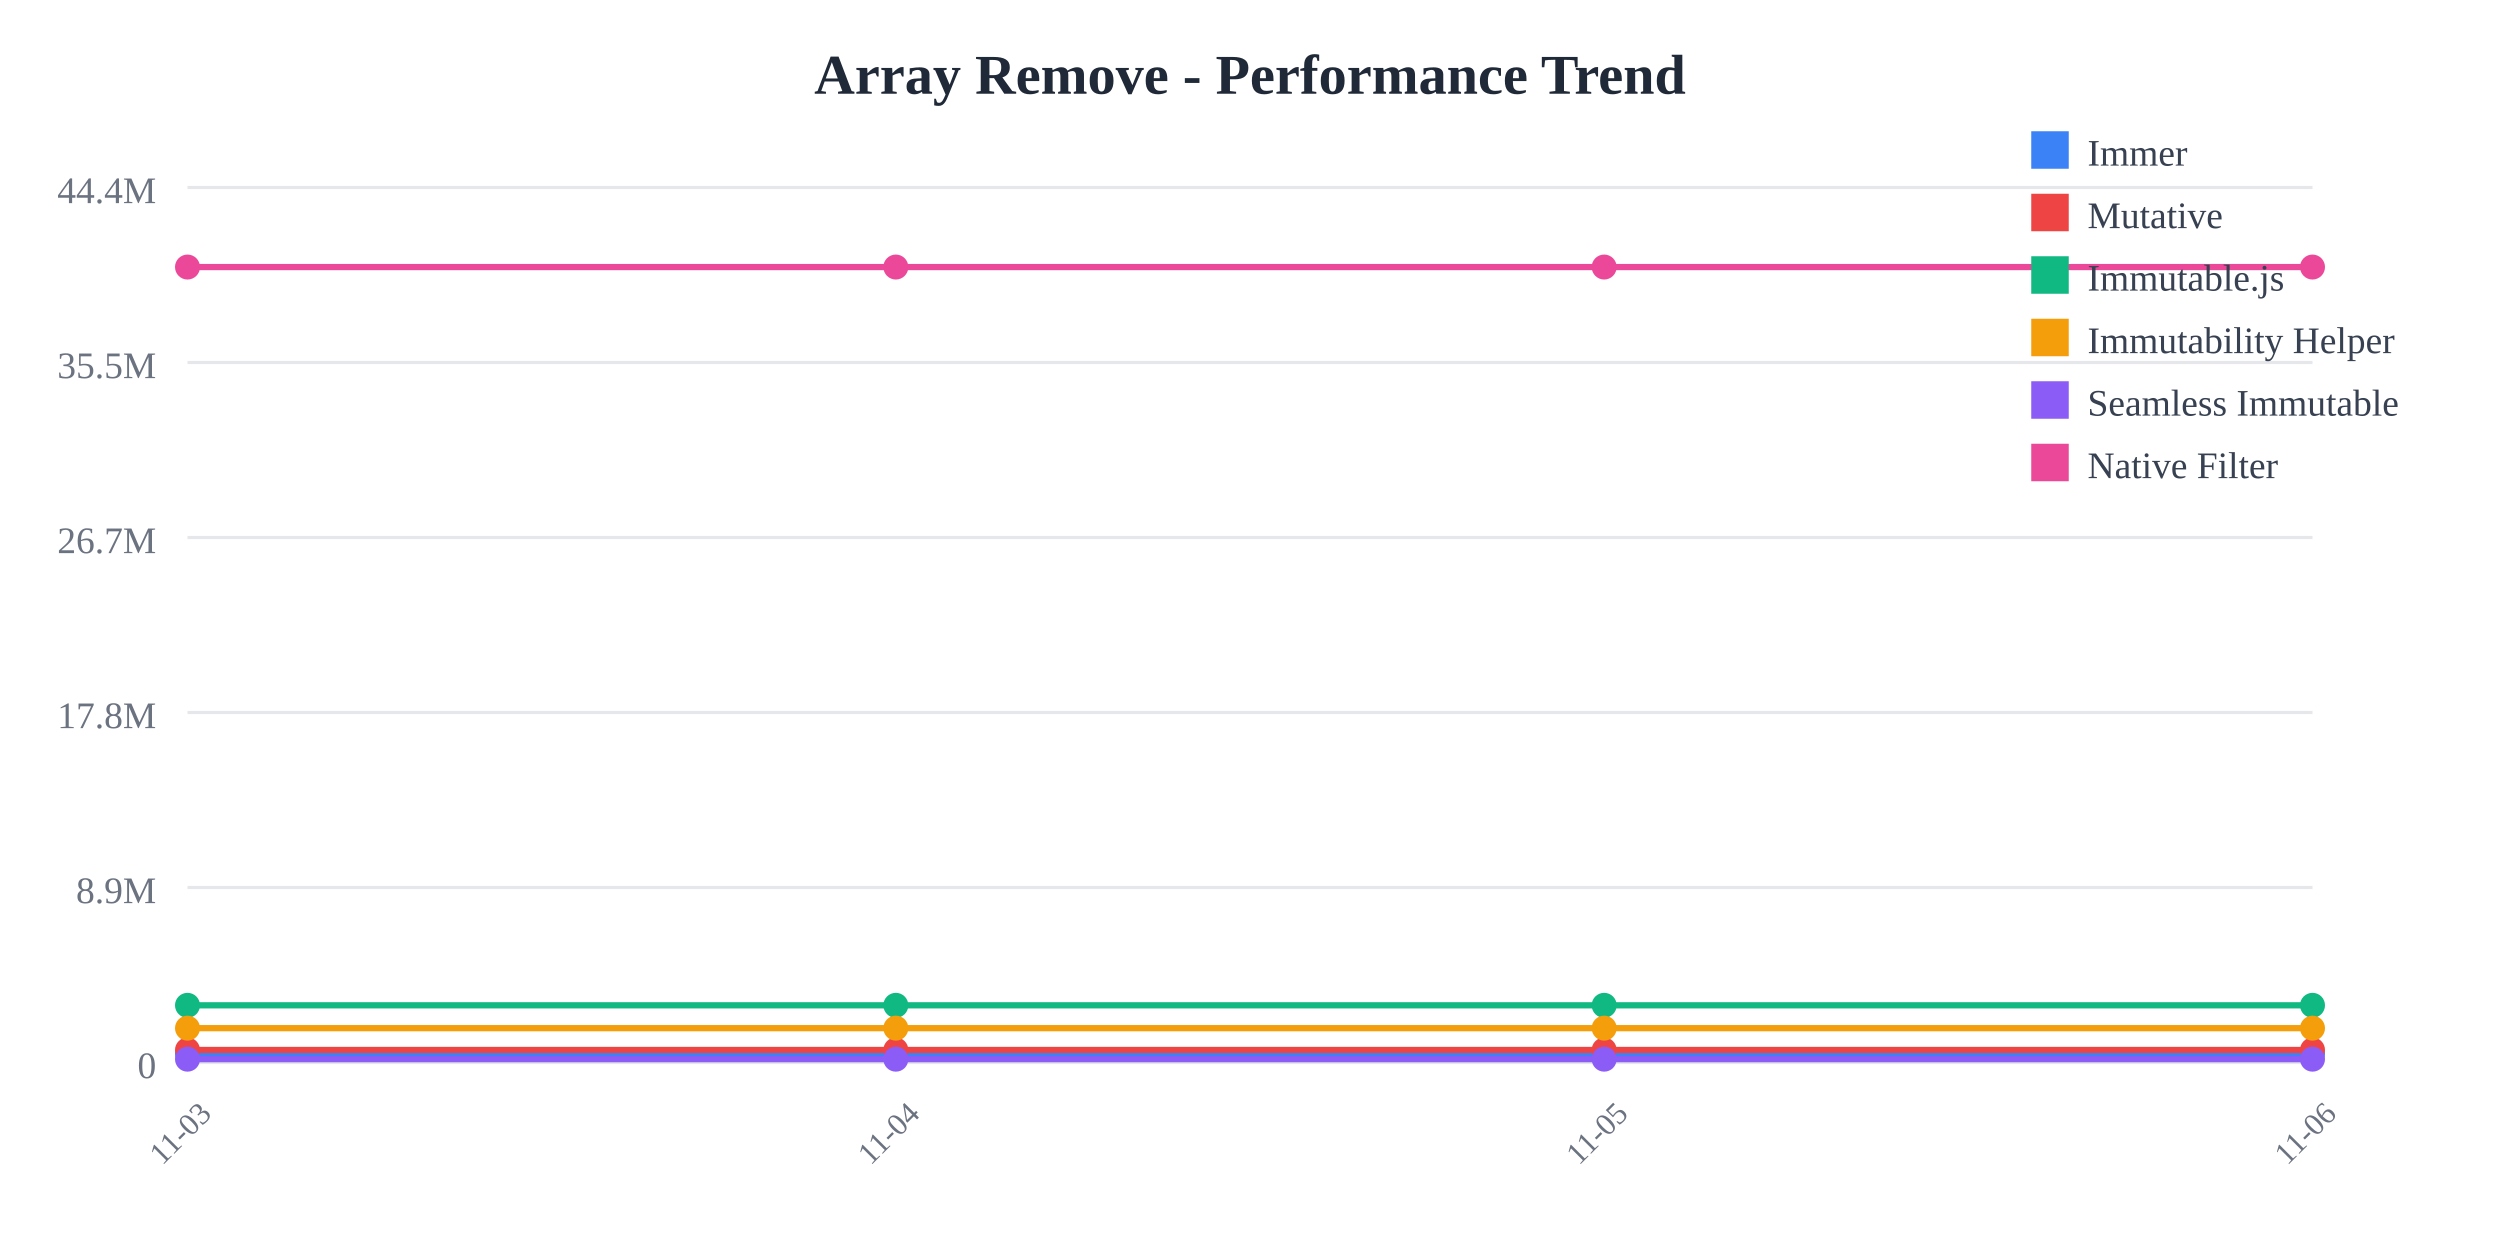
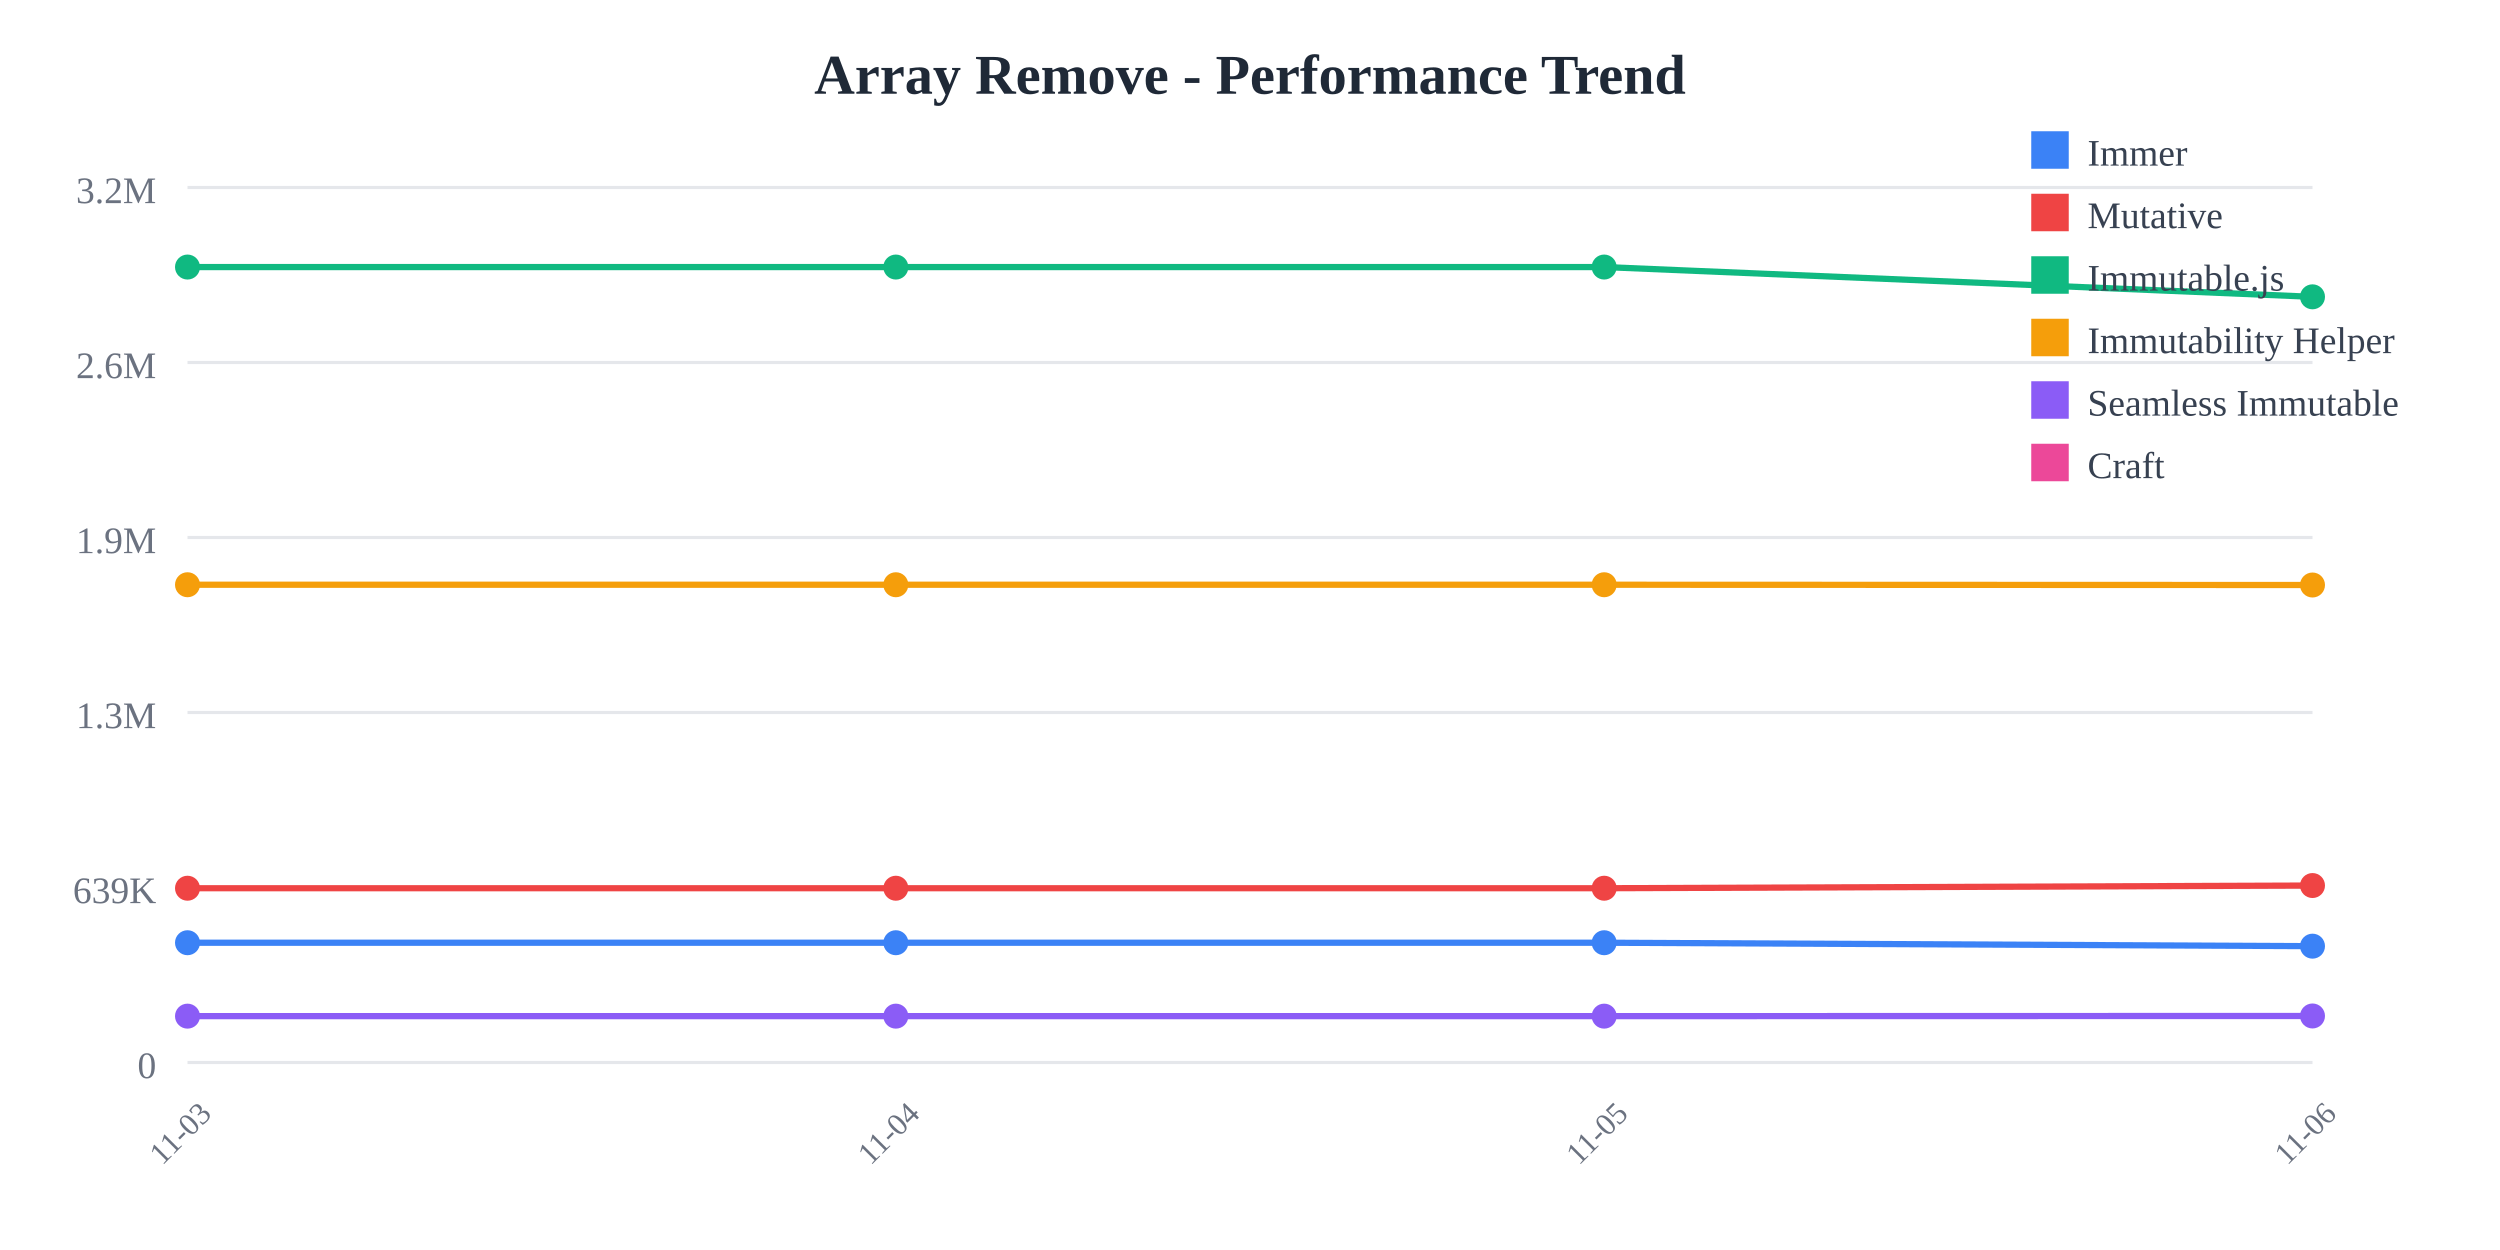
<svg xmlns="http://www.w3.org/2000/svg" width="800" height="400">
  <rect width="800" height="400" fill="white" />
  <text x="400" y="30" text-anchor="middle" font-size="18" font-weight="bold" fill="#1f2937">
    Array Remove - Performance Trend
  </text>
  <line x1="60" y1="60" x2="740" y2="60" stroke="#e5e7eb" stroke-width="1" />
  <text x="50" y="65" text-anchor="end" font-size="12" fill="#6b7280">
-     44.4M
+     3.2M
  </text>
  <line x1="60" y1="116" x2="740" y2="116" stroke="#e5e7eb" stroke-width="1" />
  <text x="50" y="121" text-anchor="end" font-size="12" fill="#6b7280">
-     35.5M
+     2.6M
  </text>
  <line x1="60" y1="172" x2="740" y2="172" stroke="#e5e7eb" stroke-width="1" />
  <text x="50" y="177" text-anchor="end" font-size="12" fill="#6b7280">
-     26.7M
+     1.9M
  </text>
  <line x1="60" y1="228" x2="740" y2="228" stroke="#e5e7eb" stroke-width="1" />
  <text x="50" y="233" text-anchor="end" font-size="12" fill="#6b7280">
-     17.8M
+     1.3M
  </text>
  <line x1="60" y1="284" x2="740" y2="284" stroke="#e5e7eb" stroke-width="1" />
  <text x="50" y="289" text-anchor="end" font-size="12" fill="#6b7280">
-     8.9M
+     639K
  </text>
  <line x1="60" y1="340" x2="740" y2="340" stroke="#e5e7eb" stroke-width="1" />
  <text x="50" y="345" text-anchor="end" font-size="12" fill="#6b7280">
    0
  </text>
  <text x="60" y="365" text-anchor="middle" font-size="10" fill="#6b7280" transform="rotate(-45, 60, 365)">
    11-03
  </text>
  <text x="286.667" y="365" text-anchor="middle" font-size="10" fill="#6b7280" transform="rotate(-45, 286.6667, 365)">
    11-04
  </text>
  <text x="513.333" y="365" text-anchor="middle" font-size="10" fill="#6b7280" transform="rotate(-45, 513.3333, 365)">
    11-05
  </text>
  <text x="740" y="365" text-anchor="middle" font-size="10" fill="#6b7280" transform="rotate(-45, 740, 365)">
    11-06
  </text>
-   <polyline points="60,337.245 286.667,337.245 513.333,337.245 740,337.245" fill="none" stroke="#3b82f6" stroke-width="2" />
-   <circle cx="60" cy="337.245" r="4" fill="#3b82f6" />
-   <circle cx="286.667" cy="337.245" r="4" fill="#3b82f6" />
-   <circle cx="513.333" cy="337.245" r="4" fill="#3b82f6" />
-   <circle cx="740" cy="337.245" r="4" fill="#3b82f6" />
-   <polyline points="60,335.991 286.667,335.991 513.333,335.991 740,335.991" fill="none" stroke="#ef4444" stroke-width="2" />
-   <circle cx="60" cy="335.991" r="4" fill="#ef4444" />
-   <circle cx="286.667" cy="335.991" r="4" fill="#ef4444" />
-   <circle cx="513.333" cy="335.991" r="4" fill="#ef4444" />
-   <circle cx="740" cy="335.991" r="4" fill="#ef4444" />
-   <polyline points="60,321.702 286.667,321.702 513.333,321.702 740,321.702" fill="none" stroke="#10b981" stroke-width="2" />
-   <circle cx="60" cy="321.702" r="4" fill="#10b981" />
-   <circle cx="286.667" cy="321.702" r="4" fill="#10b981" />
-   <circle cx="513.333" cy="321.702" r="4" fill="#10b981" />
-   <circle cx="740" cy="321.702" r="4" fill="#10b981" />
-   <polyline points="60,329.01 286.667,329.01 513.333,329.01 740,329.01" fill="none" stroke="#f59e0b" stroke-width="2" />
-   <circle cx="60" cy="329.01" r="4" fill="#f59e0b" />
-   <circle cx="286.667" cy="329.01" r="4" fill="#f59e0b" />
-   <circle cx="513.333" cy="329.01" r="4" fill="#f59e0b" />
-   <circle cx="740" cy="329.01" r="4" fill="#f59e0b" />
-   <polyline points="60,338.934 286.667,338.934 513.333,338.934 740,338.934" fill="none" stroke="#8b5cf6" stroke-width="2" />
-   <circle cx="60" cy="338.934" r="4" fill="#8b5cf6" />
-   <circle cx="286.667" cy="338.934" r="4" fill="#8b5cf6" />
-   <circle cx="513.333" cy="338.934" r="4" fill="#8b5cf6" />
-   <circle cx="740" cy="338.934" r="4" fill="#8b5cf6" />
-   <polyline points="60,85.455 286.667,85.455 513.333,85.455 740,85.455" fill="none" stroke="#ec4899" stroke-width="2" />
-   <circle cx="60" cy="85.455" r="4" fill="#ec4899" />
-   <circle cx="286.667" cy="85.455" r="4" fill="#ec4899" />
-   <circle cx="513.333" cy="85.455" r="4" fill="#ec4899" />
-   <circle cx="740" cy="85.455" r="4" fill="#ec4899" />
+   <polyline points="60,301.671 286.667,301.671 513.333,301.671 740,302.772" fill="none" stroke="#3b82f6" stroke-width="2" />
+   <circle cx="60" cy="301.671" r="4" fill="#3b82f6" />
+   <circle cx="286.667" cy="301.671" r="4" fill="#3b82f6" />
+   <circle cx="513.333" cy="301.671" r="4" fill="#3b82f6" />
+   <circle cx="740" cy="302.772" r="4" fill="#3b82f6" />
+   <polyline points="60,284.232 286.667,284.232 513.333,284.232 740,283.372" fill="none" stroke="#ef4444" stroke-width="2" />
+   <circle cx="60" cy="284.232" r="4" fill="#ef4444" />
+   <circle cx="286.667" cy="284.232" r="4" fill="#ef4444" />
+   <circle cx="513.333" cy="284.232" r="4" fill="#ef4444" />
+   <circle cx="740" cy="283.372" r="4" fill="#ef4444" />
+   <polyline points="60,85.455 286.667,85.455 513.333,85.455 740,94.984" fill="none" stroke="#10b981" stroke-width="2" />
+   <circle cx="60" cy="85.455" r="4" fill="#10b981" />
+   <circle cx="286.667" cy="85.455" r="4" fill="#10b981" />
+   <circle cx="513.333" cy="85.455" r="4" fill="#10b981" />
+   <circle cx="740" cy="94.984" r="4" fill="#10b981" />
+   <polyline points="60,187.117 286.667,187.117 513.333,187.117 740,187.204" fill="none" stroke="#f59e0b" stroke-width="2" />
+   <circle cx="60" cy="187.117" r="4" fill="#f59e0b" />
+   <circle cx="286.667" cy="187.117" r="4" fill="#f59e0b" />
+   <circle cx="513.333" cy="187.117" r="4" fill="#f59e0b" />
+   <circle cx="740" cy="187.204" r="4" fill="#f59e0b" />
+   <polyline points="60,325.166 286.667,325.166 513.333,325.166 740,325.113" fill="none" stroke="#8b5cf6" stroke-width="2" />
+   <circle cx="60" cy="325.166" r="4" fill="#8b5cf6" />
+   <circle cx="286.667" cy="325.166" r="4" fill="#8b5cf6" />
+   <circle cx="513.333" cy="325.166" r="4" fill="#8b5cf6" />
+   <circle cx="740" cy="325.113" r="4" fill="#8b5cf6" />
  <rect x="650" y="42" width="12" height="12" fill="#3b82f6" />
  <text x="668" y="53" font-size="12" fill="#374151">Immer</text>
  <rect x="650" y="62" width="12" height="12" fill="#ef4444" />
  <text x="668" y="73" font-size="12" fill="#374151">Mutative</text>
  <rect x="650" y="82" width="12" height="12" fill="#10b981" />
  <text x="668" y="93" font-size="12" fill="#374151">Immutable.js</text>
  <rect x="650" y="102" width="12" height="12" fill="#f59e0b" />
  <text x="668" y="113" font-size="12" fill="#374151">Immutability Helper</text>
  <rect x="650" y="122" width="12" height="12" fill="#8b5cf6" />
  <text x="668" y="133" font-size="12" fill="#374151">Seamless Immutable</text>
  <rect x="650" y="142" width="12" height="12" fill="#ec4899" />
-   <text x="668" y="153" font-size="12" fill="#374151">Native Filter</text>
+   <text x="668" y="153" font-size="12" fill="#374151">Craft</text>
</svg>
